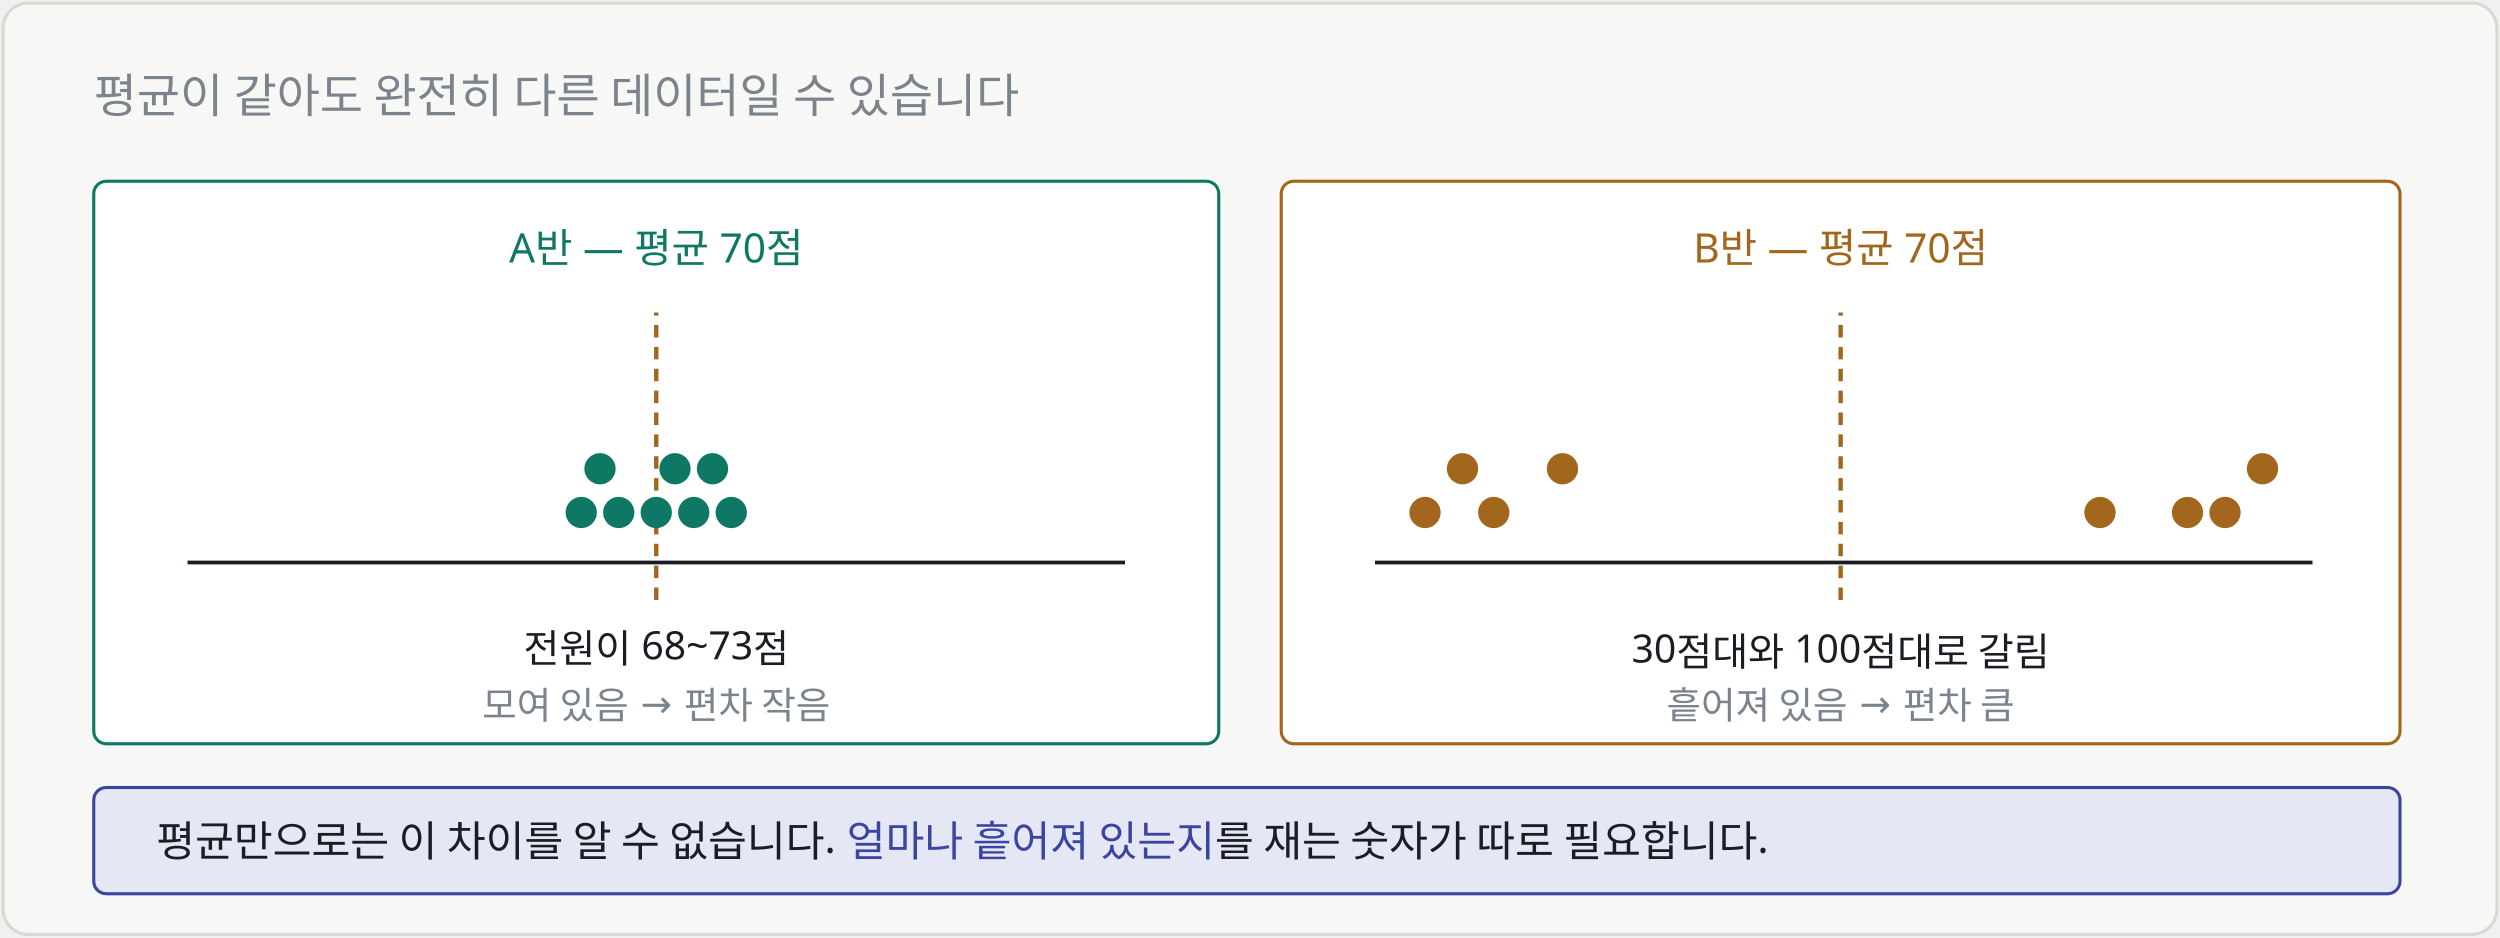
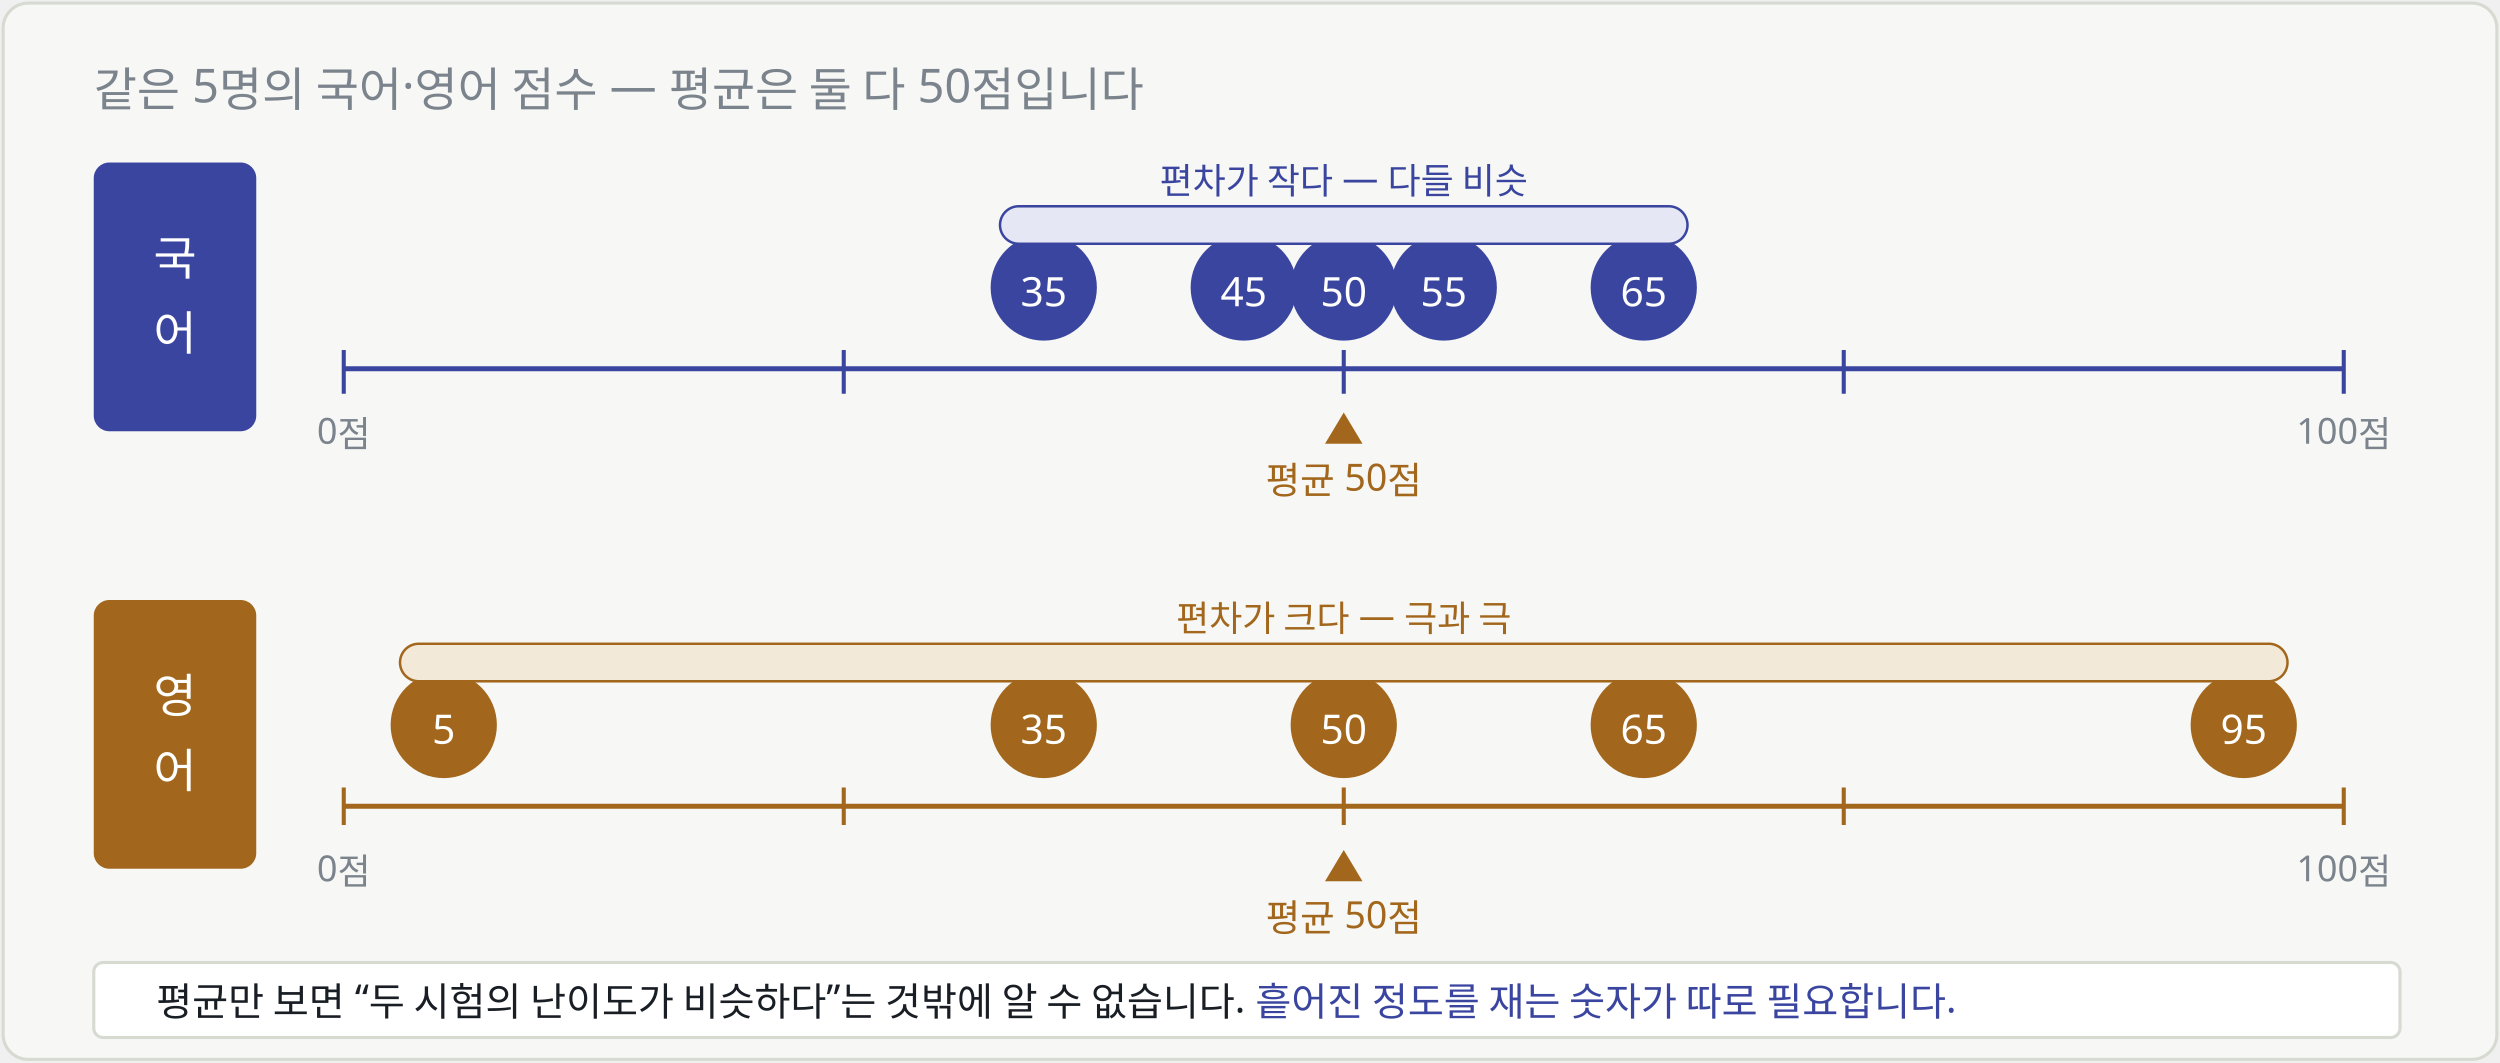
- <svg xmlns="http://www.w3.org/2000/svg" viewBox="0 0 800 300" width="800" height="300" font-family="'Apple SD Gothic Neo','Malgun Gothic','Noto Sans KR',sans-serif">
-   <rect x="1" y="1" width="798" height="298" rx="8" fill="#f7f8f5" stroke="#d6dad1" />
-   <text x="30" y="36" font-size="15" fill="#7b838d">평균이 같아도 완전히 다른 데이터일 수 있습니다</text>
-   <g>
-     <rect x="30" y="58" width="360" height="180" rx="4" fill="#ffffff" stroke="#0f7864" />
-     <text x="210" y="84" font-size="13" fill="#0f7864" text-anchor="middle">A반 — 평균 70점</text>
-     <line x1="60" y1="180" x2="360" y2="180" stroke="#191d24" stroke-width="1.2" />
-     <line x1="210" y1="192" x2="210" y2="100" stroke="#a2661c" stroke-width="1.4" stroke-dasharray="4 3" />
-     <g fill="#0f7864">
-       <circle cx="186" cy="164" r="5" />
-       <circle cx="198" cy="164" r="5" />
-       <circle cx="210" cy="164" r="5" />
-       <circle cx="222" cy="164" r="5" />
-       <circle cx="234" cy="164" r="5" />
-       <circle cx="192" cy="150" r="5" />
-       <circle cx="216" cy="150" r="5" />
-       <circle cx="228" cy="150" r="5" />
-     </g>
-     <text x="210" y="212" font-size="12.5" fill="#191d24" text-anchor="middle">전원이 68~73점</text>
-     <text x="210" y="230" font-size="12" fill="#7b838d" text-anchor="middle">모여 있음 → 편차 작음</text>
+ <svg xmlns="http://www.w3.org/2000/svg" viewBox="0 0 800 340" width="800" height="340" font-family="'Apple SD Gothic Neo','Malgun Gothic','Noto Sans KR',sans-serif">
+   <rect x="1" y="1" width="798" height="338" rx="8" fill="#f7f8f5" stroke="#d6dad1" />
+   <text x="30" y="34" font-size="15" fill="#7b838d">같은 5명의 국어·영어 점수 — 평균은 둘 다 50점입니다</text>
+   <rect x="30" y="52" width="52" height="86" rx="5" fill="#3a45a0" />
+   <text x="56" y="88" font-size="15" fill="#ffffff" text-anchor="middle">국</text>
+   <text x="56" y="112" font-size="15" fill="#ffffff" text-anchor="middle">어</text>
+   <line x1="110" y1="118" x2="750" y2="118" stroke="#3a45a0" stroke-width="1.6" />
+   <g stroke="#3a45a0" stroke-width="1.3">
+     <line x1="110" y1="112" x2="110" y2="126" />
+     <line x1="270" y1="112" x2="270" y2="126" />
+     <line x1="430" y1="112" x2="430" y2="126" />
+     <line x1="590" y1="112" x2="590" y2="126" />
+     <line x1="750" y1="112" x2="750" y2="126" />
  </g>
  <g>
-     <rect x="410" y="58" width="358" height="180" rx="4" fill="#ffffff" stroke="#a2661c" />
-     <text x="589" y="84" font-size="13" fill="#a2661c" text-anchor="middle">B반 — 평균 70점</text>
-     <line x1="440" y1="180" x2="740" y2="180" stroke="#191d24" stroke-width="1.2" />
-     <line x1="589" y1="192" x2="589" y2="100" stroke="#a2661c" stroke-width="1.4" stroke-dasharray="4 3" />
-     <g fill="#a2661c">
-       <circle cx="456" cy="164" r="5" />
-       <circle cx="478" cy="164" r="5" />
-       <circle cx="500" cy="150" r="5" />
-       <circle cx="672" cy="164" r="5" />
-       <circle cx="700" cy="164" r="5" />
-       <circle cx="724" cy="150" r="5" />
-       <circle cx="468" cy="150" r="5" />
-       <circle cx="712" cy="164" r="5" />
-     </g>
-     <text x="589" y="212" font-size="12.5" fill="#191d24" text-anchor="middle">30점대와 100점대로 갈림</text>
-     <text x="589" y="230" font-size="12" fill="#7b838d" text-anchor="middle">흩어져 있음 → 편차 큼</text>
+     <circle cx="334" cy="92" r="17" fill="#3a45a0" />
+     <text x="334" y="98" font-size="13" fill="#fff" text-anchor="middle">35</text>
+     <circle cx="398" cy="92" r="17" fill="#3a45a0" />
+     <text x="398" y="98" font-size="13" fill="#fff" text-anchor="middle">45</text>
+     <circle cx="430" cy="92" r="17" fill="#3a45a0" />
+     <text x="430" y="98" font-size="13" fill="#fff" text-anchor="middle">50</text>
+     <circle cx="462" cy="92" r="17" fill="#3a45a0" />
+     <text x="462" y="98" font-size="13" fill="#fff" text-anchor="middle">55</text>
+     <circle cx="526" cy="92" r="17" fill="#3a45a0" />
+     <text x="526" y="98" font-size="13" fill="#fff" text-anchor="middle">65</text>
  </g>
-   <rect x="30" y="252" width="738" height="34" rx="4" fill="#e5e7f4" stroke="#3a45a0" />
-   <text x="50" y="274" font-size="13.5" fill="#191d24">평균만으로는 이 차이를 알 수 없습니다. <tspan fill="#3a45a0">얼마나 흩어져 있는지</tspan>를 재는 숫자가 따로 필요합니다.</text>
+   <path d="M430 132 L424 142 L436 142 z" fill="#a2661c" />
+   <text x="430" y="158" font-size="12" fill="#a2661c" text-anchor="middle">평균 50점</text>
+   <text x="110" y="142" font-size="11.5" fill="#7b838d" text-anchor="middle">0점</text>
+   <text x="750" y="142" font-size="11.5" fill="#7b838d" text-anchor="middle">100점</text>
+   <rect x="320" y="66" width="220" height="12" rx="6" fill="#e5e7f4" stroke="#3a45a0" stroke-width="0.8" />
+   <text x="430" y="62" font-size="11.5" fill="#3a45a0" text-anchor="middle">편차가 작다 — 다들 비슷</text>
+   <rect x="30" y="192" width="52" height="86" rx="5" fill="#a2661c" />
+   <text x="56" y="228" font-size="15" fill="#ffffff" text-anchor="middle">영</text>
+   <text x="56" y="252" font-size="15" fill="#ffffff" text-anchor="middle">어</text>
+   <line x1="110" y1="258" x2="750" y2="258" stroke="#a2661c" stroke-width="1.6" />
+   <g stroke="#a2661c" stroke-width="1.3">
+     <line x1="110" y1="252" x2="110" y2="264" />
+     <line x1="270" y1="252" x2="270" y2="264" />
+     <line x1="430" y1="252" x2="430" y2="264" />
+     <line x1="590" y1="252" x2="590" y2="264" />
+     <line x1="750" y1="252" x2="750" y2="264" />
+   </g>
+   <g>
+     <circle cx="142" cy="232" r="17" fill="#a2661c" />
+     <text x="142" y="238" font-size="13" fill="#fff" text-anchor="middle">5</text>
+     <circle cx="334" cy="232" r="17" fill="#a2661c" />
+     <text x="334" y="238" font-size="13" fill="#fff" text-anchor="middle">35</text>
+     <circle cx="430" cy="232" r="17" fill="#a2661c" />
+     <text x="430" y="238" font-size="13" fill="#fff" text-anchor="middle">50</text>
+     <circle cx="526" cy="232" r="17" fill="#a2661c" />
+     <text x="526" y="238" font-size="13" fill="#fff" text-anchor="middle">65</text>
+     <circle cx="718" cy="232" r="17" fill="#a2661c" />
+     <text x="718" y="238" font-size="13" fill="#fff" text-anchor="middle">95</text>
+   </g>
+   <path d="M430 272 L424 282 L436 282 z" fill="#a2661c" />
+   <text x="430" y="298" font-size="12" fill="#a2661c" text-anchor="middle">평균 50점</text>
+   <text x="110" y="282" font-size="11.5" fill="#7b838d" text-anchor="middle">0점</text>
+   <text x="750" y="282" font-size="11.5" fill="#7b838d" text-anchor="middle">100점</text>
+   <rect x="128" y="206" width="604" height="12" rx="6" fill="#f3e9d9" stroke="#a2661c" stroke-width="0.8" />
+   <text x="430" y="202" font-size="11.5" fill="#a2661c" text-anchor="middle">편차가 크다 — 극과 극</text>
+   <rect x="30" y="308" width="738" height="24" rx="3" fill="#ffffff" stroke="#d6dad1" />
+   <text x="50" y="325" font-size="12.5" fill="#191d24">평균만 보면 “두 시험의 난이도가 비슷하다”는 것밖에 알 수 없습니다. <tspan fill="#3a45a0">흩어진 정도를 재는 숫자가 따로 필요합니다.</tspan>
+   </text>
</svg>
